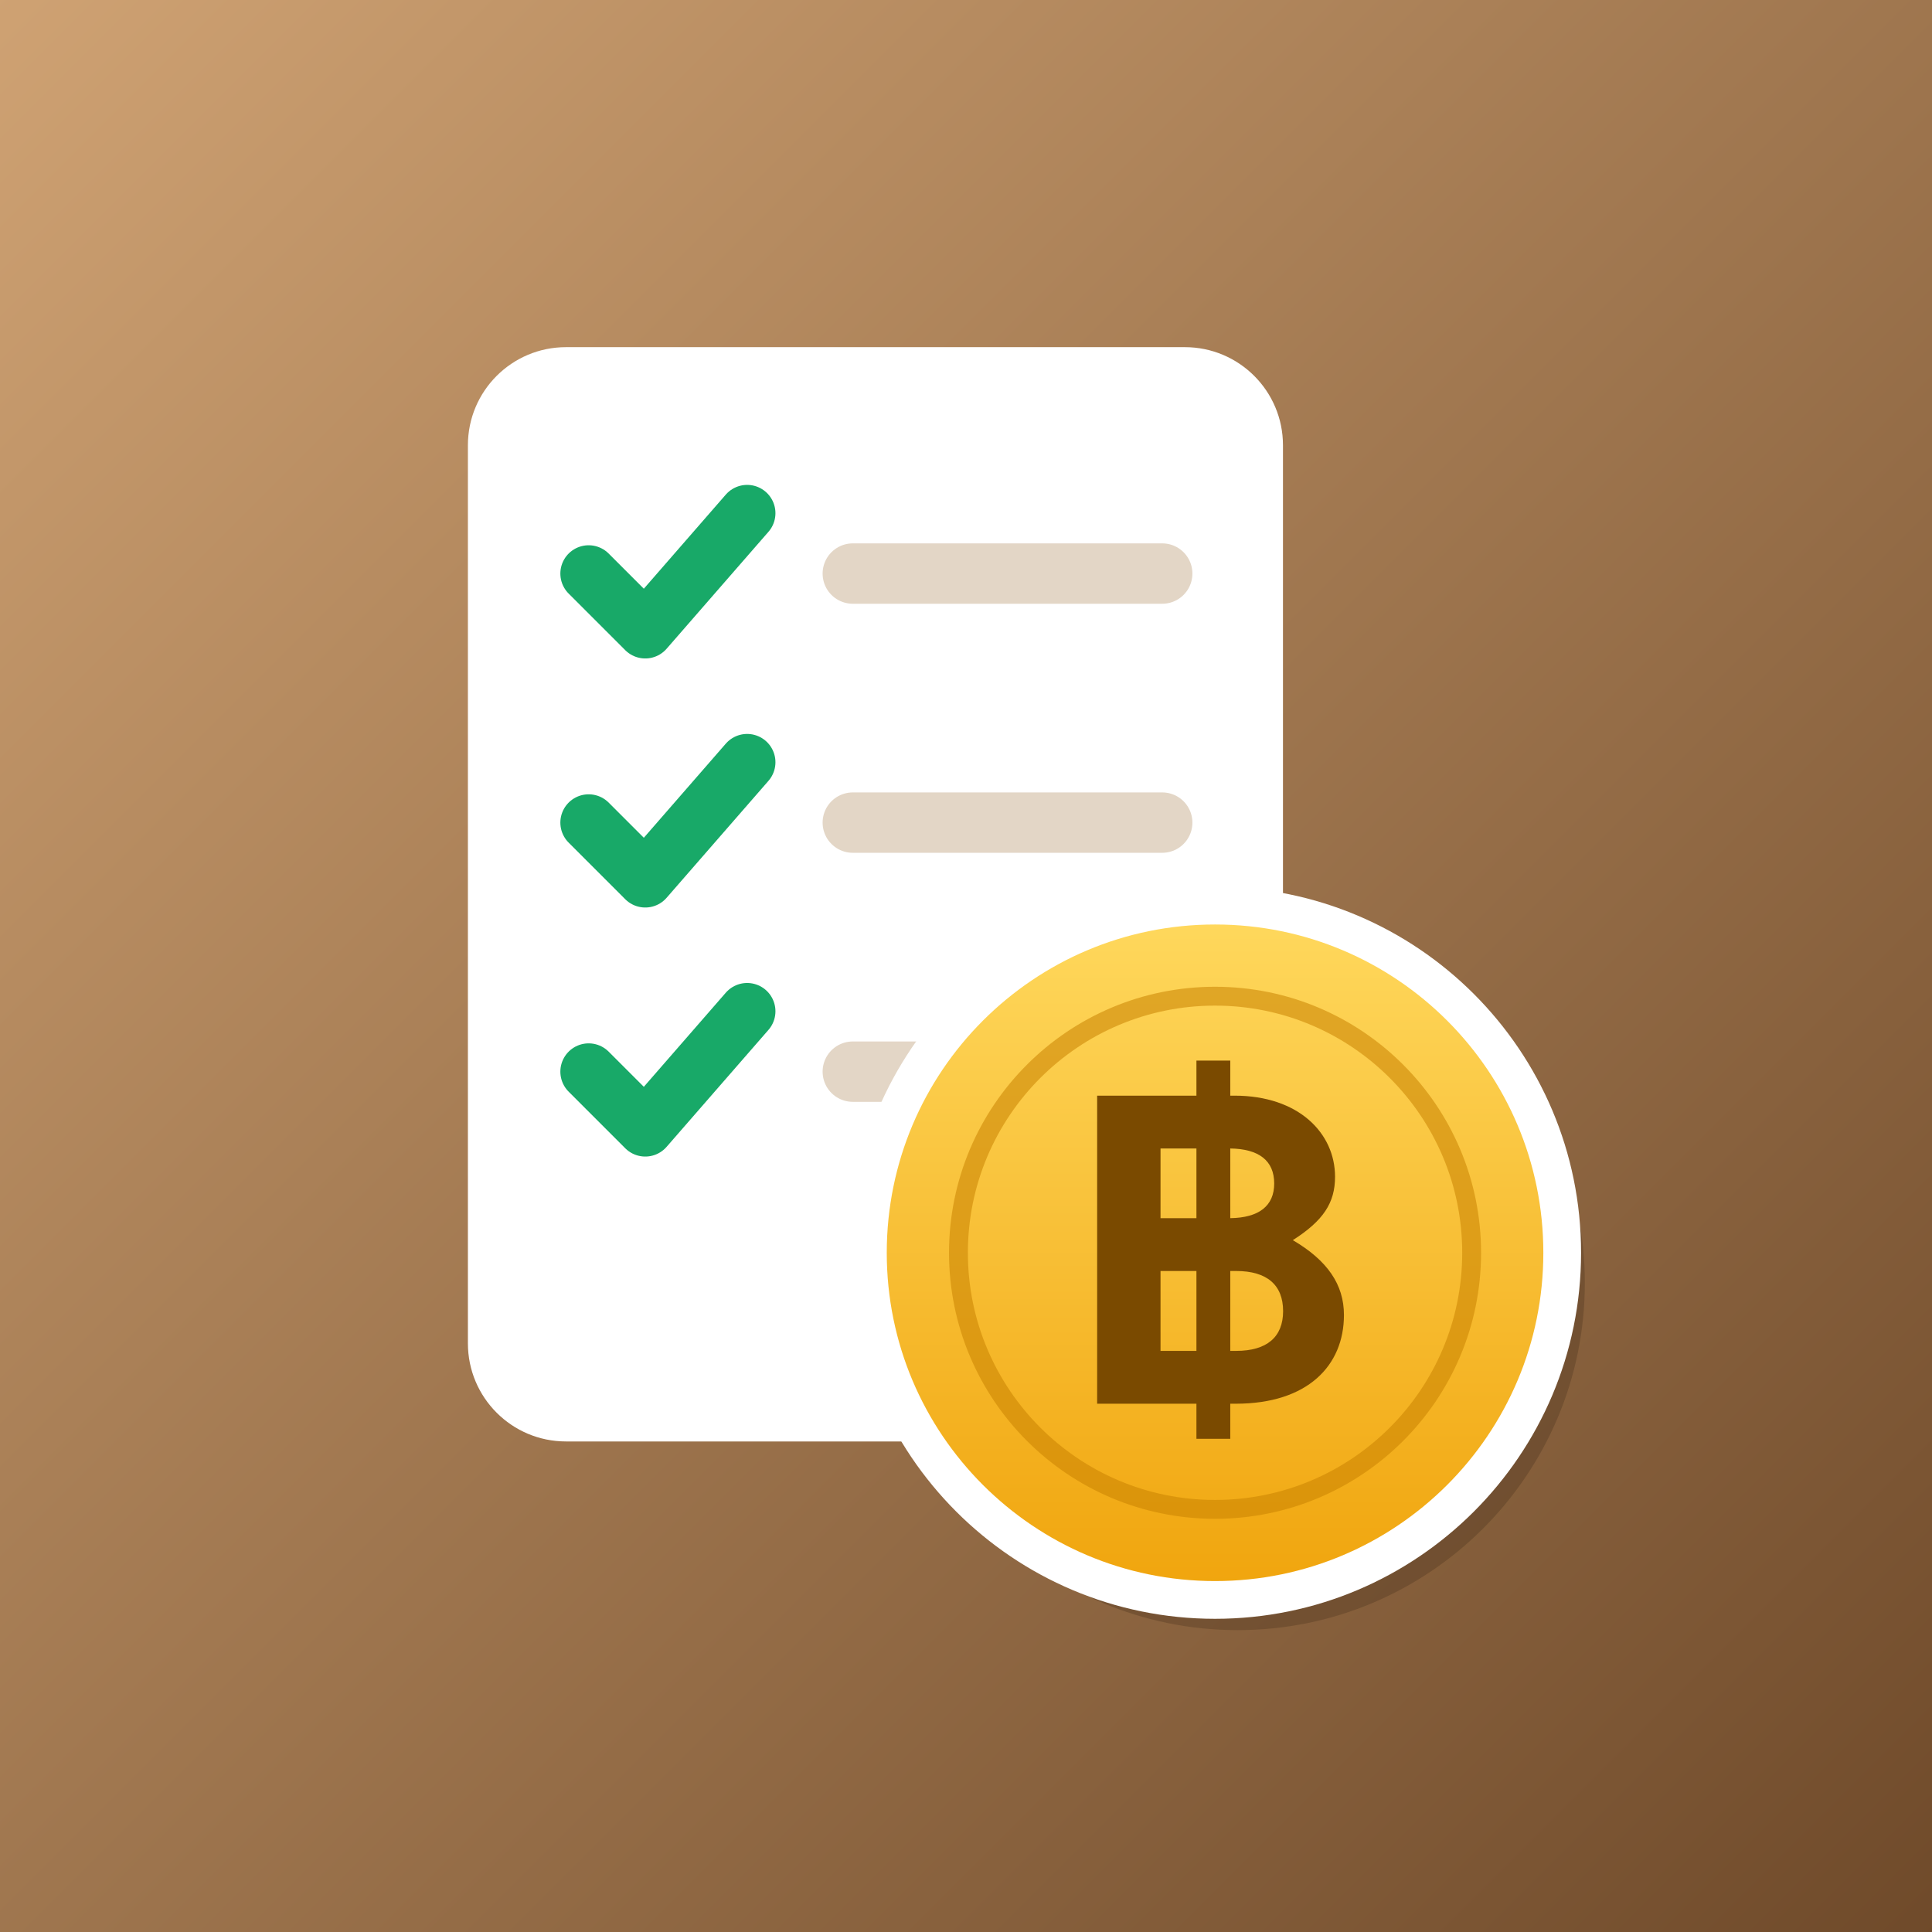
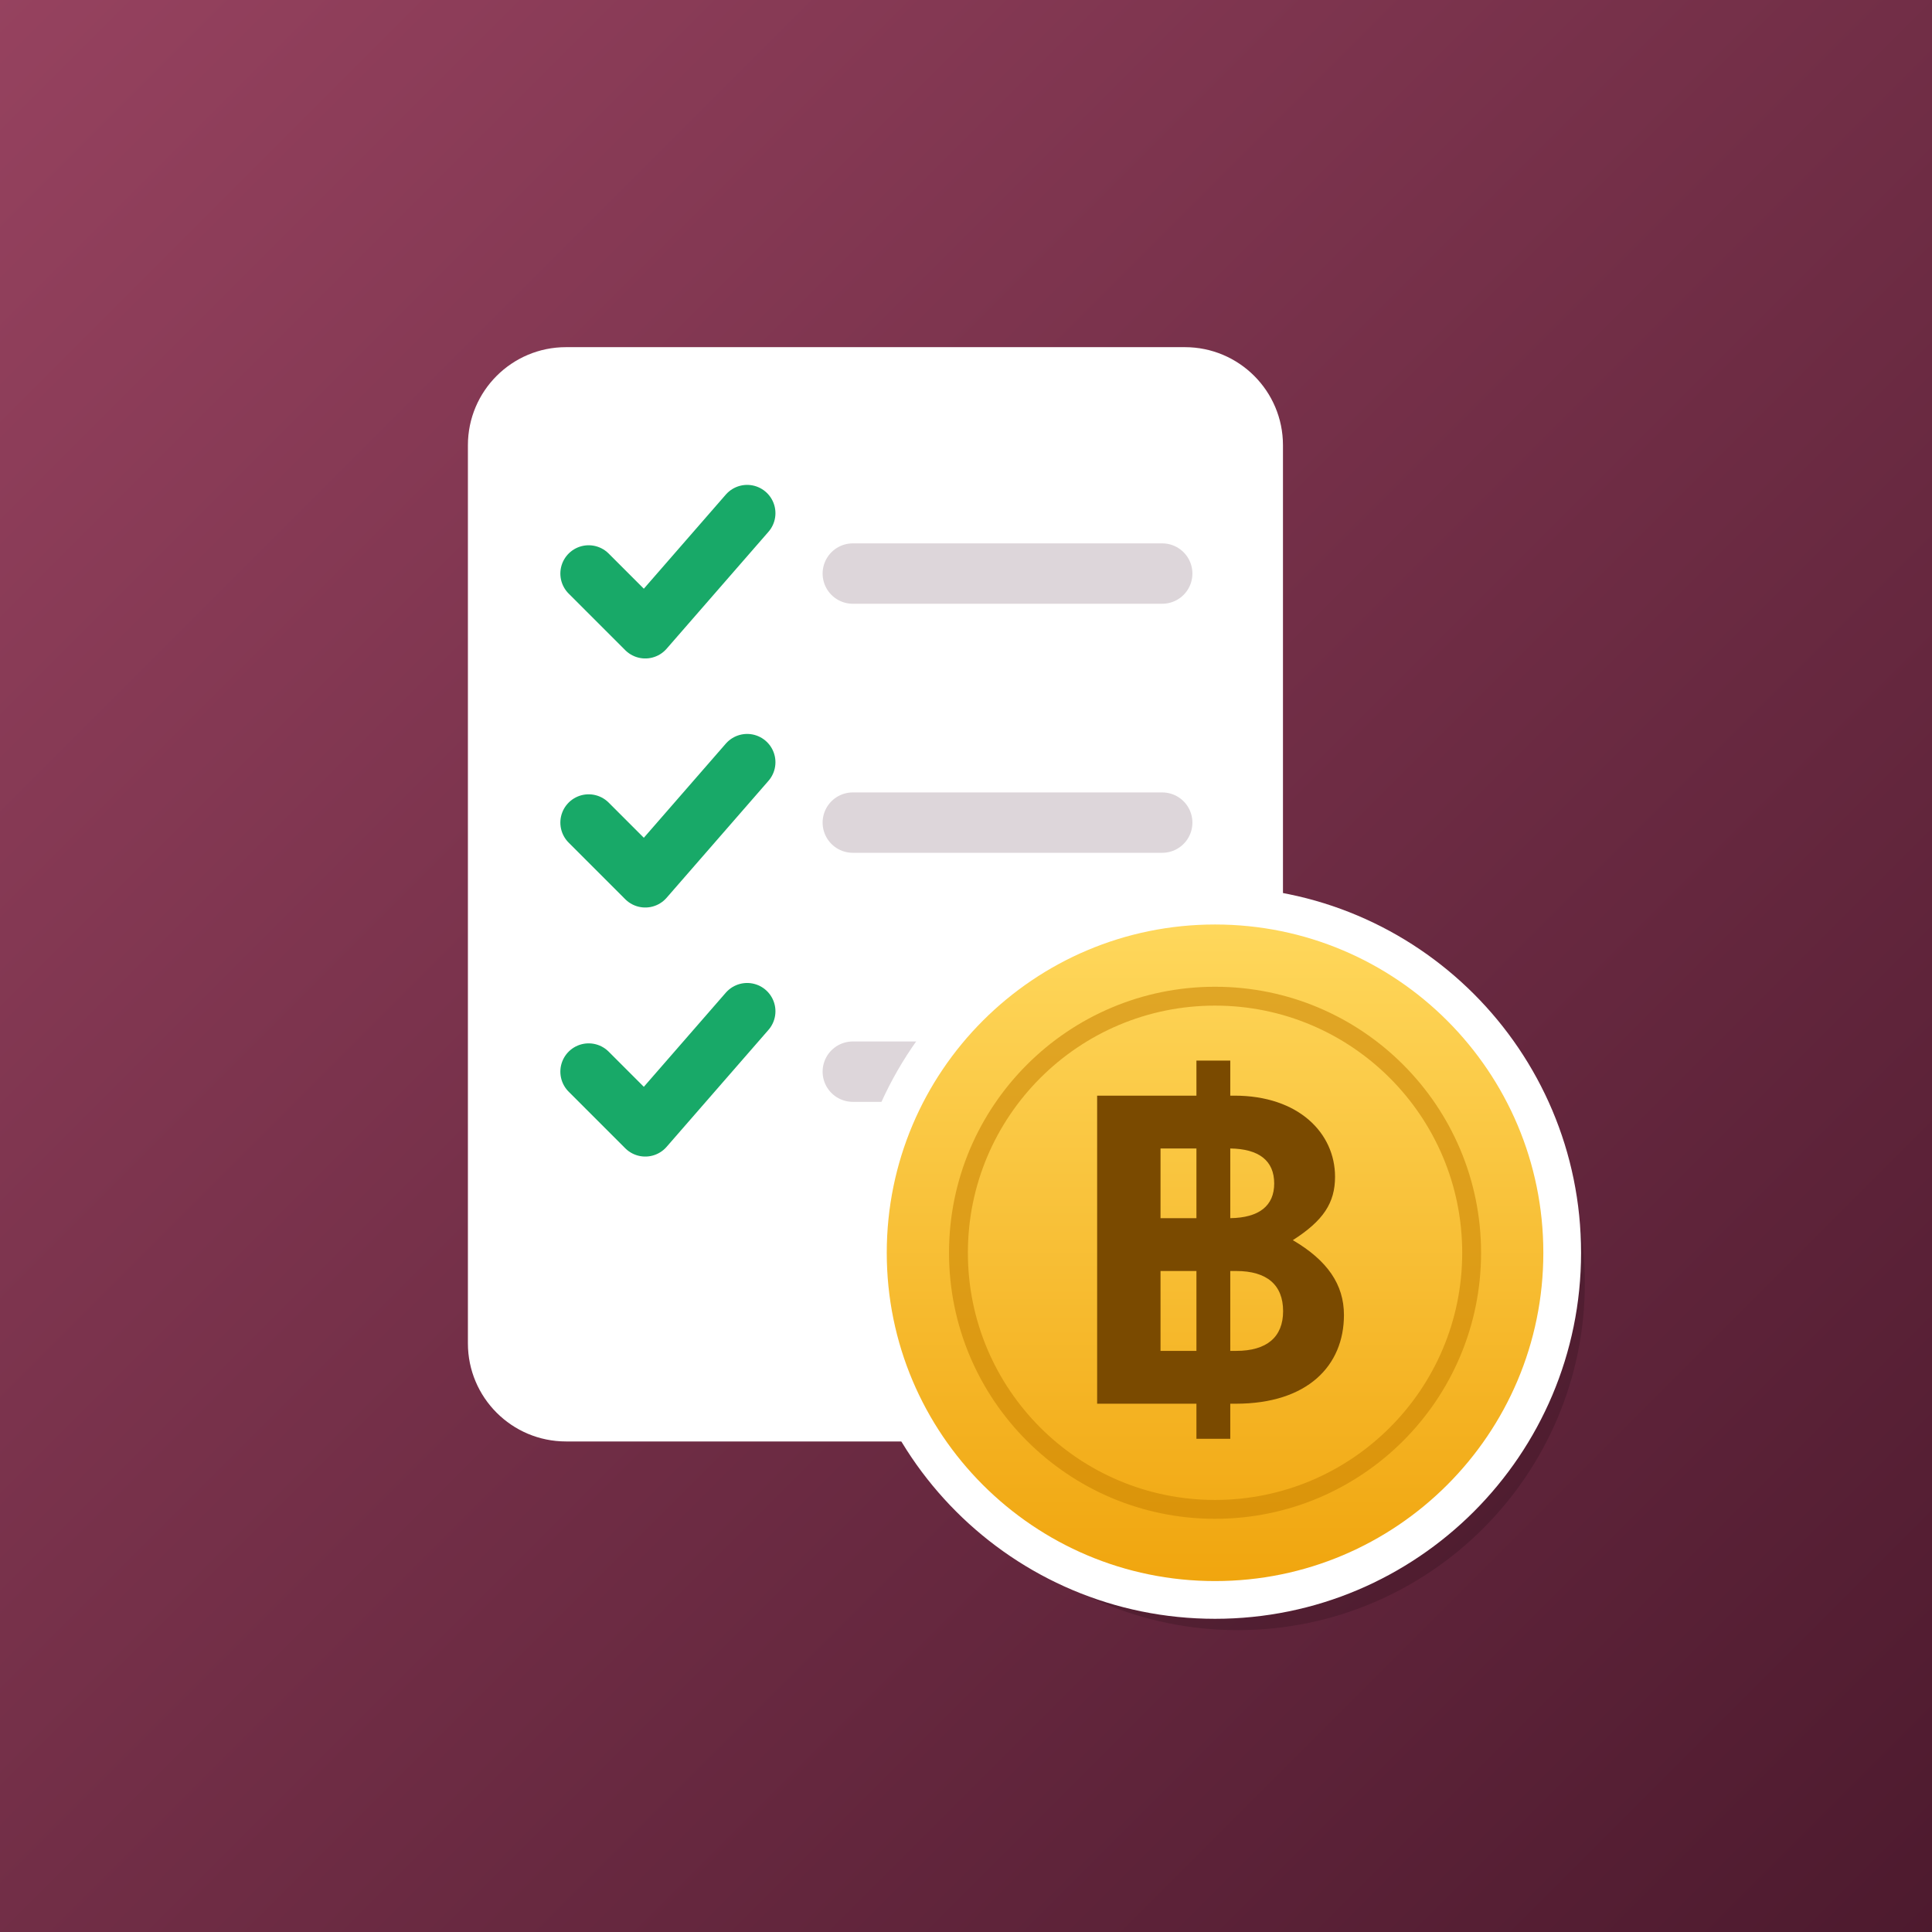
<svg xmlns="http://www.w3.org/2000/svg" viewBox="0 0 512 512">
  <defs>
    <linearGradient id="bg" x1="0" y1="0" x2="1" y2="1">
-       <stop offset="0" stop-color="#cfa273" />
-       <stop offset="1" stop-color="#6f4a2a" />
+       <stop offset="0" stop-color="#96425f" />
+       <stop offset="1" stop-color="#4d1a2e" />
    </linearGradient>
    <linearGradient id="coin" x1="0" y1="0" x2="0" y2="1">
      <stop offset="0" stop-color="#ffd95e" />
      <stop offset="1" stop-color="#f0a40c" />
    </linearGradient>
  </defs>
  <rect width="512" height="512" fill="url(#bg)" />
  <rect x="124" y="92" width="216" height="290" rx="26" fill="#ffffff" />
  <g fill="none" stroke="#18a968" stroke-width="15" stroke-linecap="round" stroke-linejoin="round">
    <path d="M156 152l15 15 27-31" />
    <path d="M156 218l15 15 27-31" />
    <path d="M156 284l15 15 27-31" />
  </g>
-   <g stroke="#e3d6c6" stroke-width="16" stroke-linecap="round">
+   <g stroke="#ddd6da" stroke-width="16" stroke-linecap="round">
    <path d="M226 152h82" />
    <path d="M226 218h82" />
    <path d="M226 284h44" />
  </g>
-   <circle cx="328" cy="340" r="92" fill="#3d2814" opacity=".28" />
+   <circle cx="328" cy="340" r="92" fill="#2a0e19" opacity=".28" />
  <circle cx="322" cy="332" r="92" fill="url(#coin)" stroke="#ffffff" stroke-width="10" />
  <circle cx="322" cy="332" r="68" fill="none" stroke="#c98200" stroke-width="5" opacity=".55" />
  <text x="322" y="372" text-anchor="middle" font-family="Helvetica Neue, Arial, sans-serif" font-weight="700" font-size="112" fill="#7a4a00">฿</text>
</svg>
